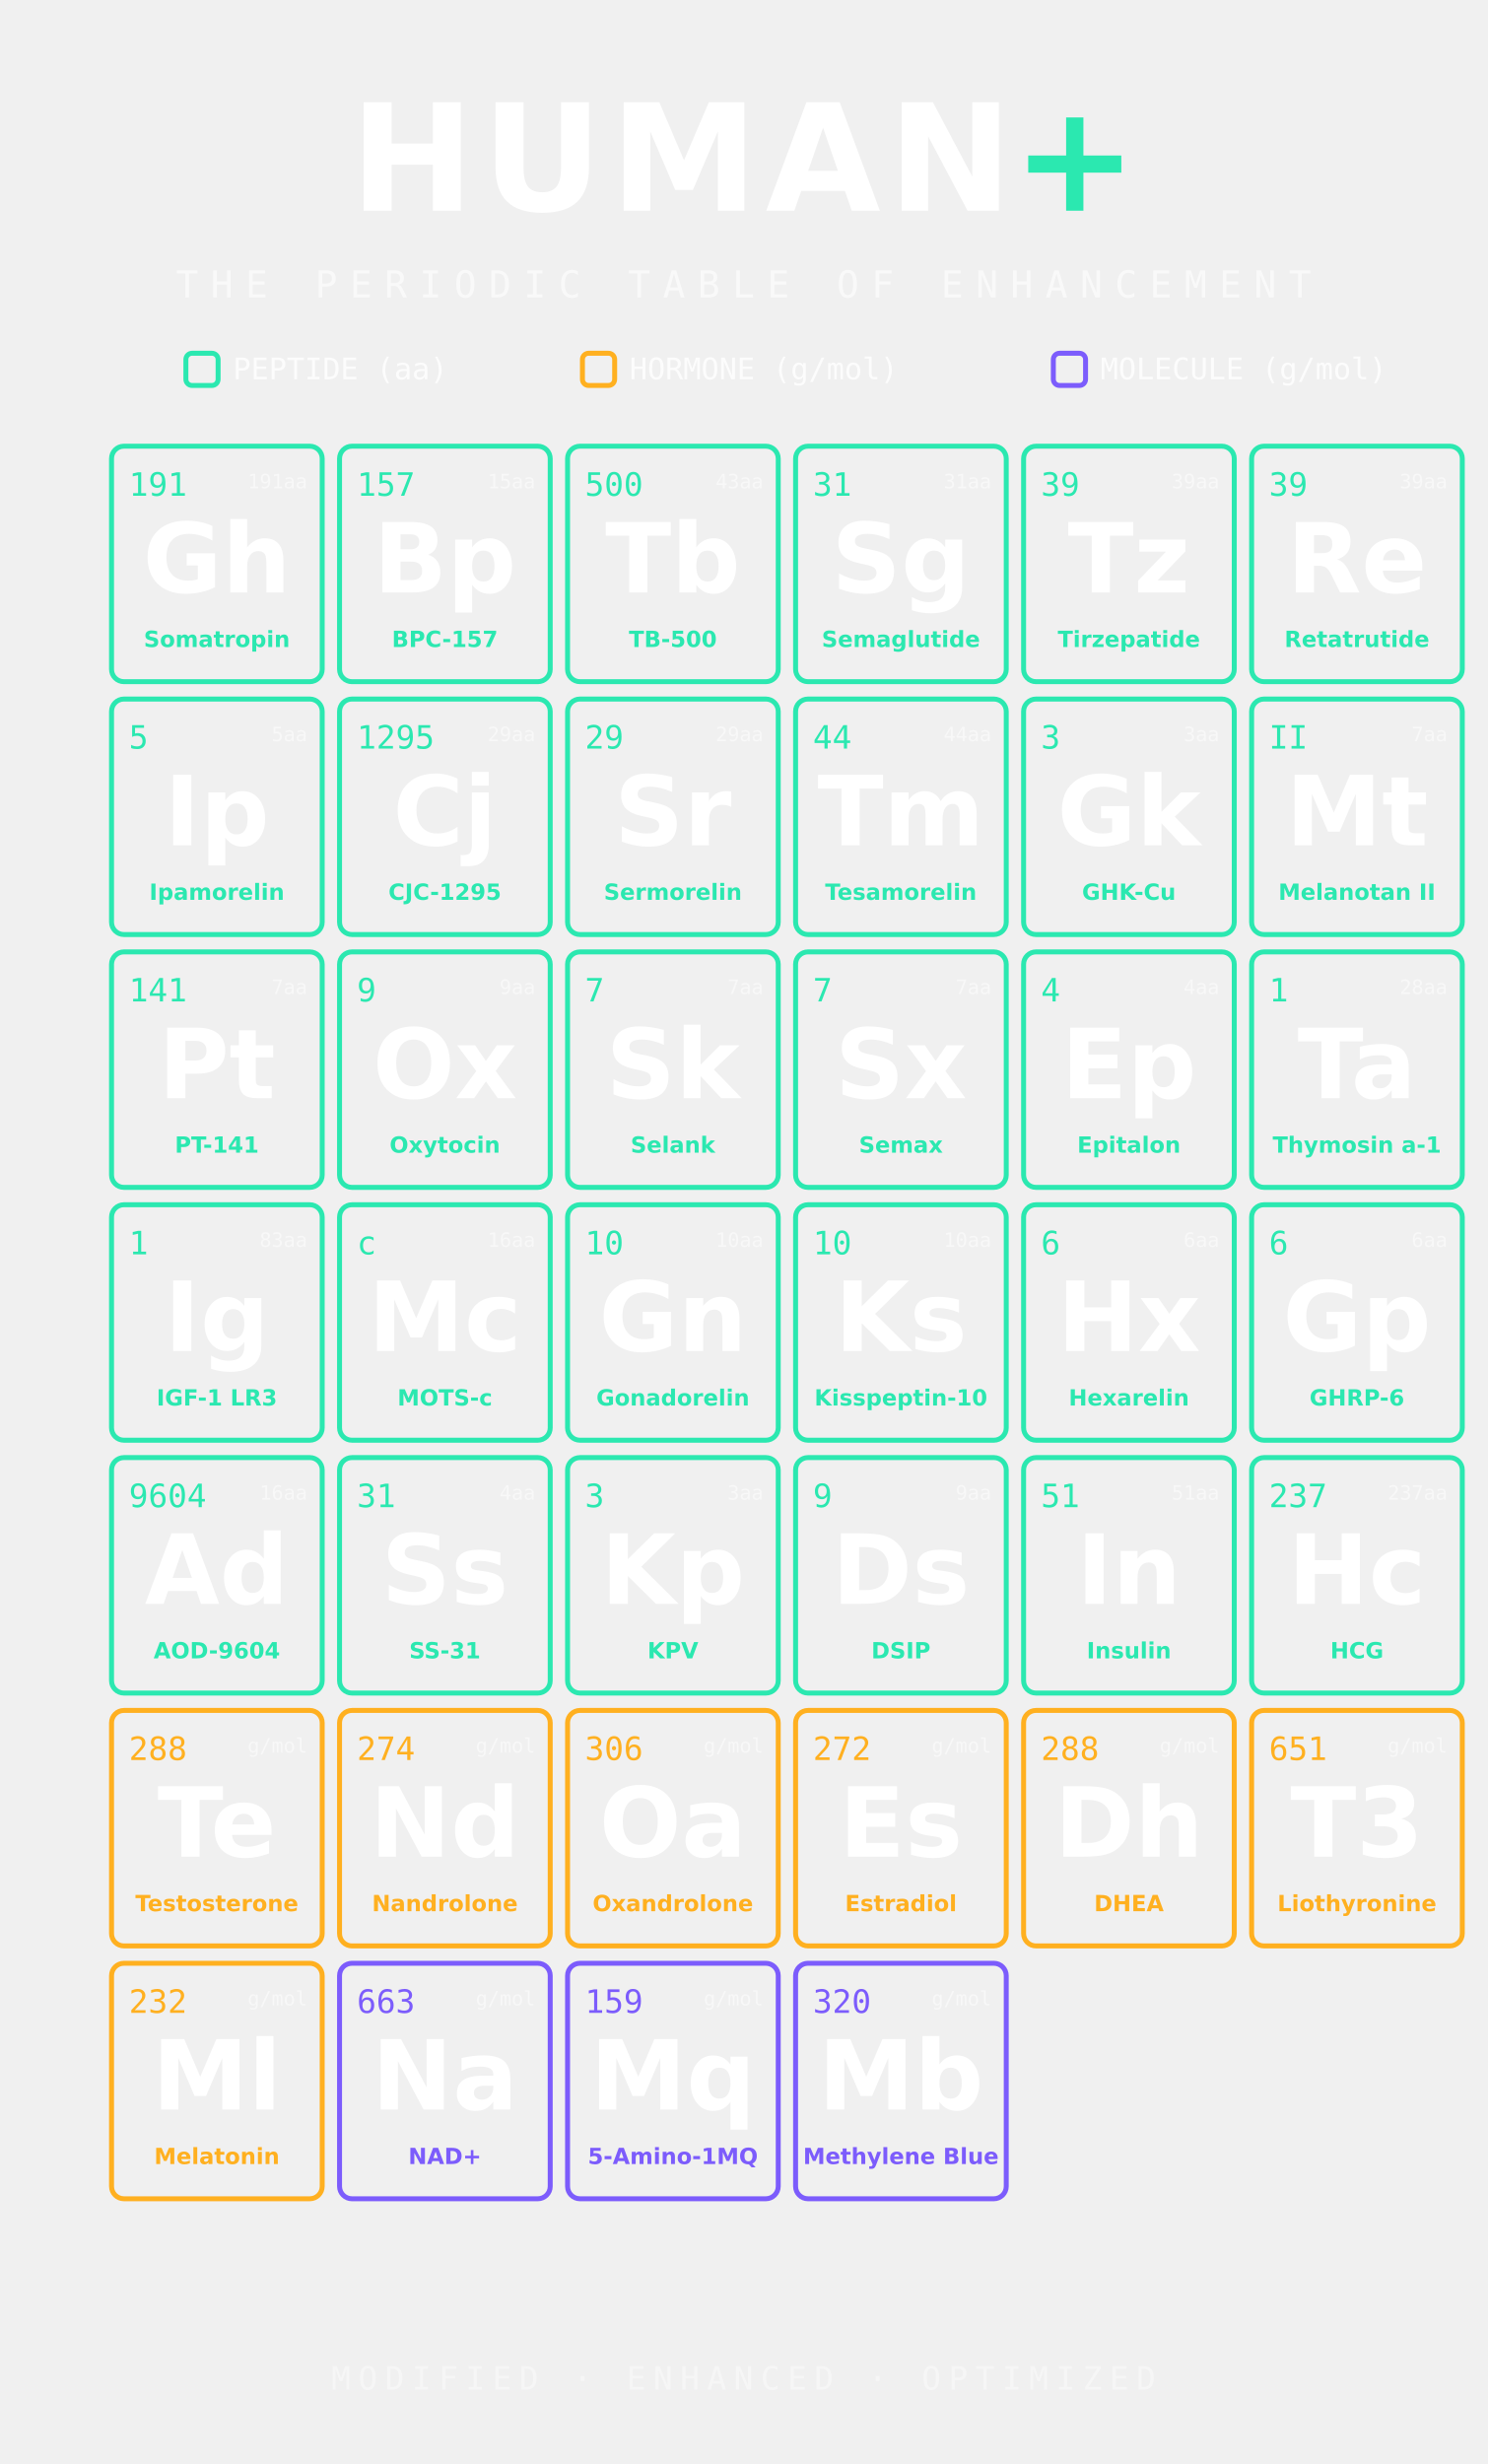
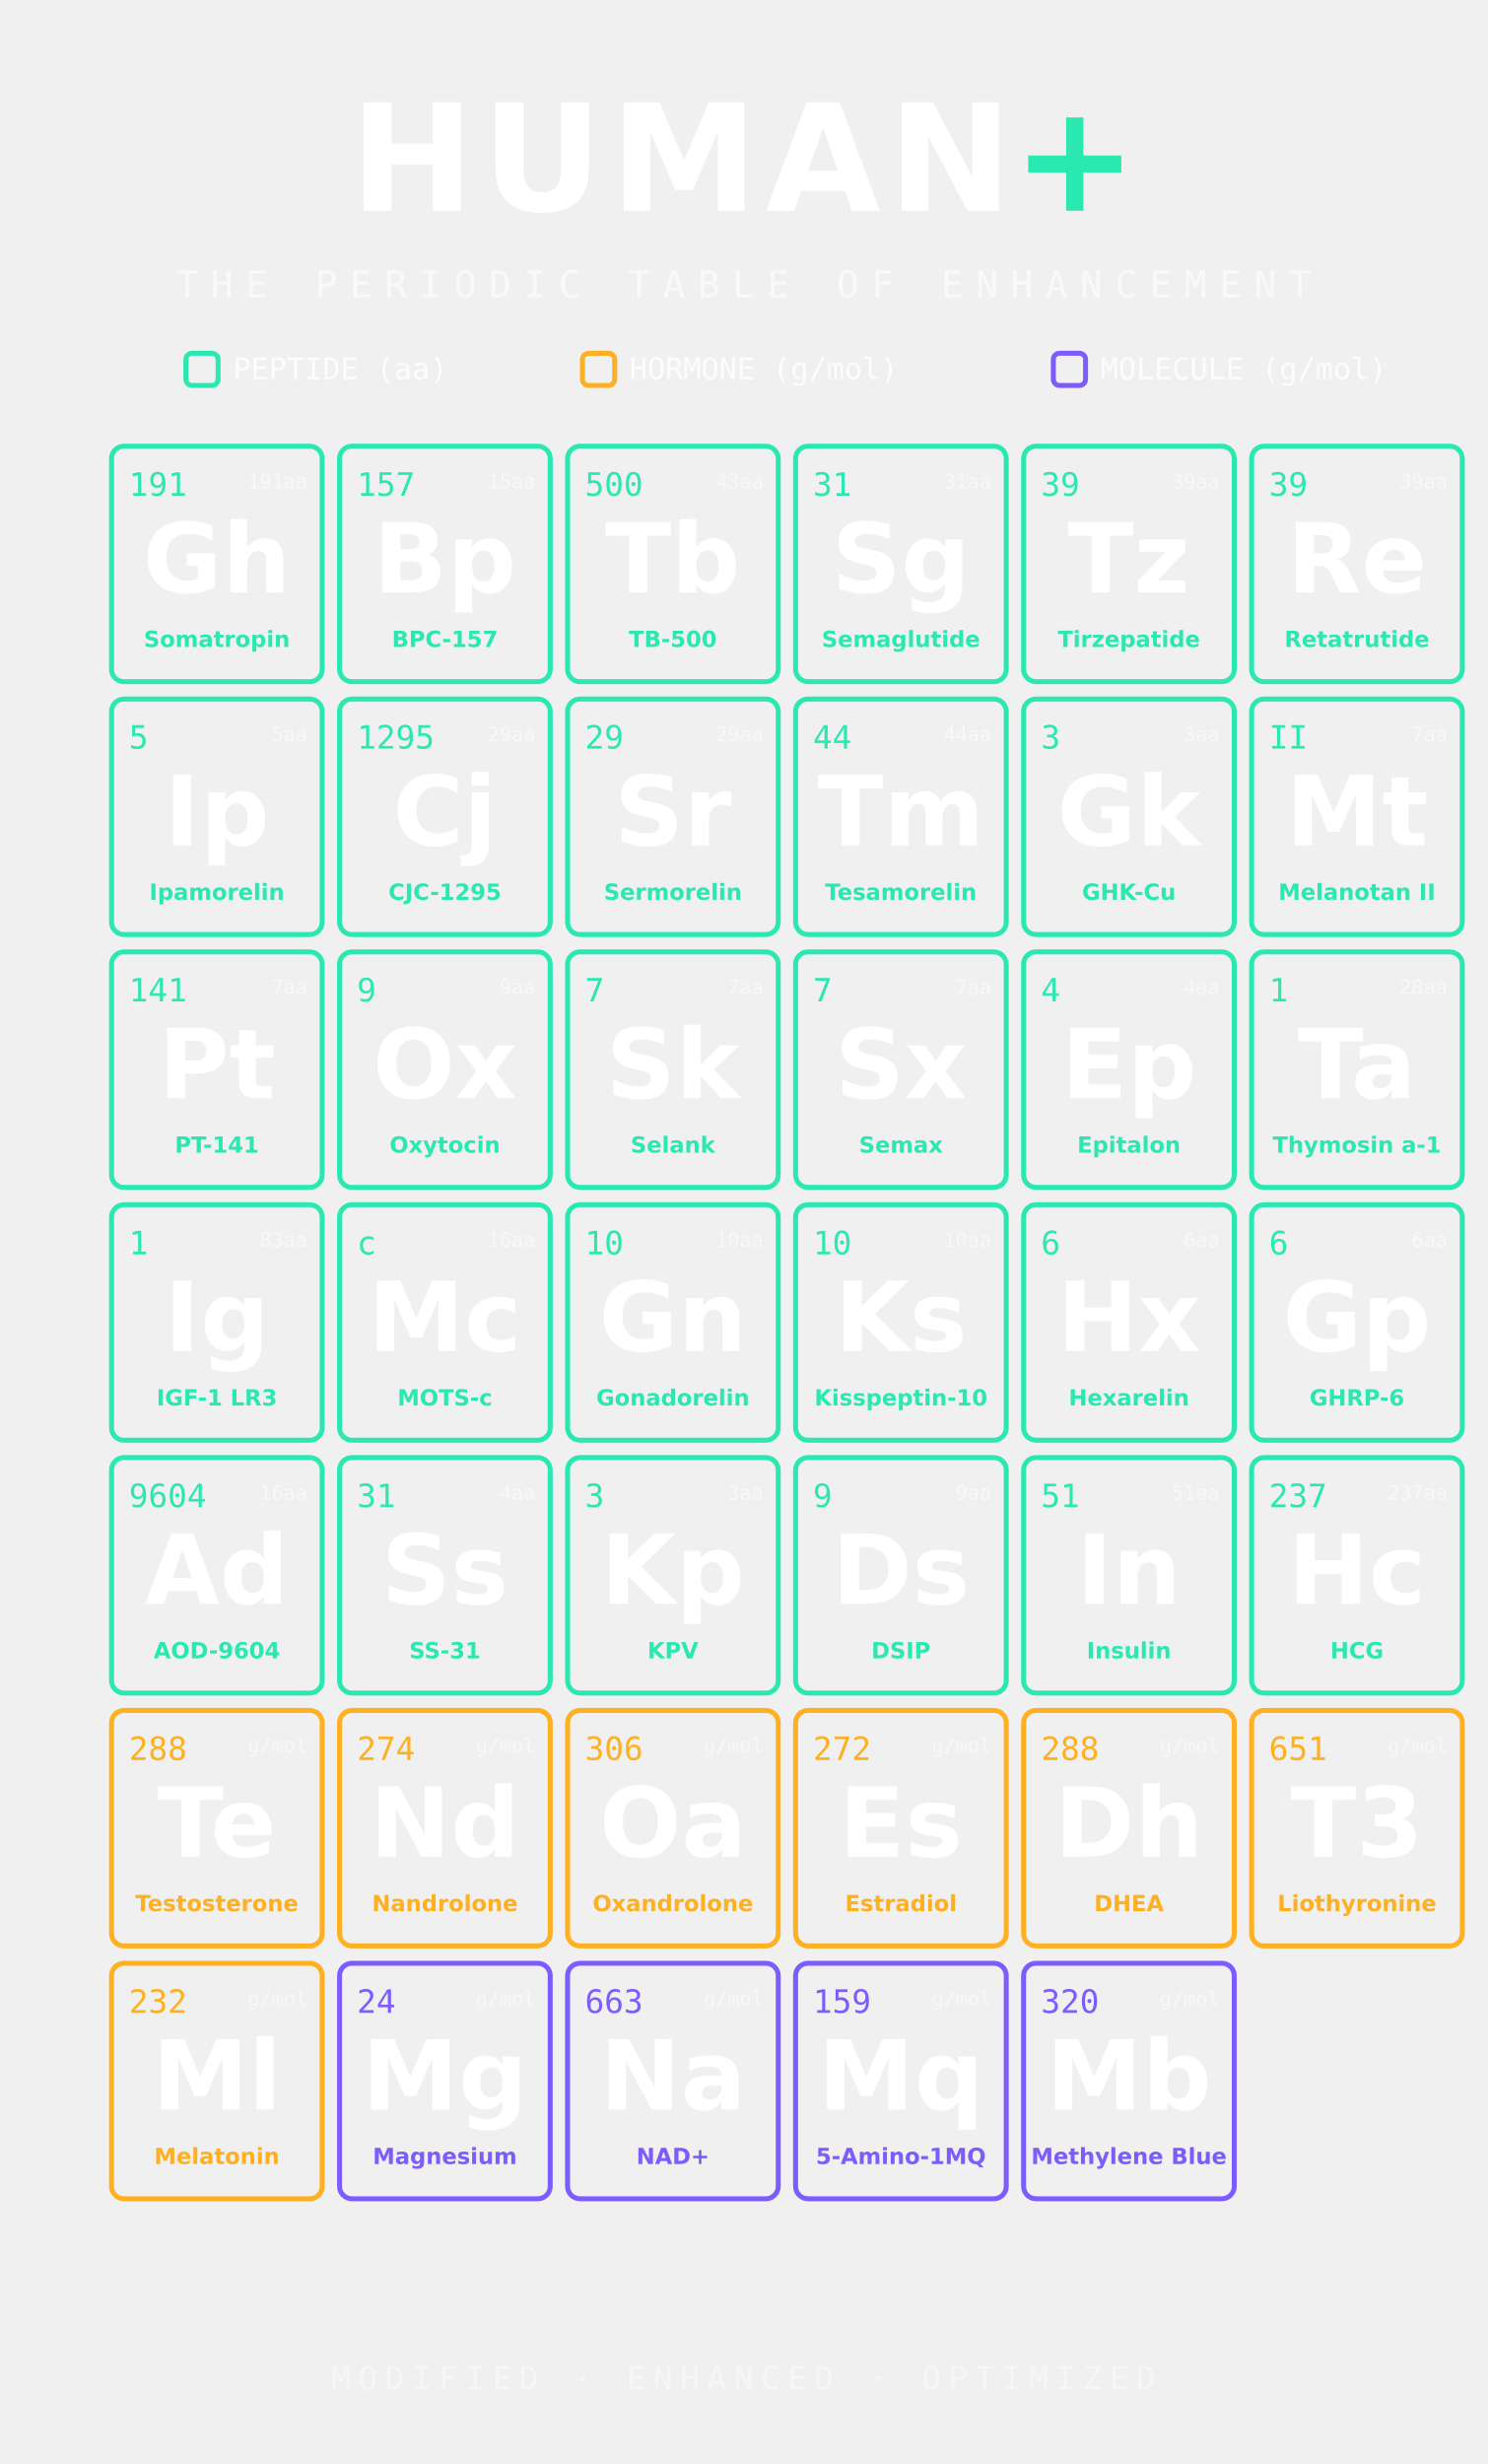
<svg xmlns="http://www.w3.org/2000/svg" viewBox="0 0 1200 1988" width="1200" height="1988">
  <text x="600" y="170" font-family="DejaVu Sans, Liberation Sans, Arial, sans-serif" font-size="120" font-weight="800" text-anchor="middle" letter-spacing="6" fill="#FFFFFF">HUMAN<tspan fill="#2BE8B0">+</tspan>
  </text>
  <text x="600" y="240" font-family="DejaVu Sans Mono, Liberation Mono, monospace" font-size="30" text-anchor="middle" letter-spacing="10" fill="#FFFFFF" fill-opacity="0.6">THE PERIODIC TABLE OF ENHANCEMENT</text>
  <rect x="150" y="285" width="26" height="26" rx="5" fill="none" stroke="#2BE8B0" stroke-width="4" />
  <text x="188" y="306" font-family="DejaVu Sans Mono, Liberation Mono, monospace" font-size="24" fill="#FFFFFF" fill-opacity="0.8">PEPTIDE (aa)</text>
  <rect x="470" y="285" width="26" height="26" rx="5" fill="none" stroke="#FFB020" stroke-width="4" />
  <text x="508" y="306" font-family="DejaVu Sans Mono, Liberation Mono, monospace" font-size="24" fill="#FFFFFF" fill-opacity="0.8">HORMONE (g/mol)</text>
  <rect x="850" y="285" width="26" height="26" rx="5" fill="none" stroke="#7C5CFC" stroke-width="4" />
  <text x="888" y="306" font-family="DejaVu Sans Mono, Liberation Mono, monospace" font-size="24" fill="#FFFFFF" fill-opacity="0.8">MOLECULE (g/mol)</text>
  <g>
    <rect x="90" y="360" width="170" height="190" rx="10" fill="none" stroke="#2BE8B0" stroke-width="4" />
    <text x="104" y="400" font-family="DejaVu Sans Mono, Liberation Mono, monospace" font-size="26" fill="#2BE8B0">191</text>
    <text x="248" y="394" font-family="DejaVu Sans Mono, Liberation Mono, monospace" font-size="16" text-anchor="end" fill="#FFFFFF" fill-opacity="0.5">191aa</text>
    <text x="175.0" y="478" font-family="DejaVu Sans, Liberation Sans, Arial, sans-serif" font-size="78" font-weight="800" text-anchor="middle" fill="#FFFFFF">Gh</text>
    <text x="175.0" y="522" font-family="DejaVu Sans, Liberation Sans, Arial, sans-serif" font-size="18" font-weight="700" text-anchor="middle" fill="#2BE8B0">Somatropin</text>
  </g>
  <g>
    <rect x="274" y="360" width="170" height="190" rx="10" fill="none" stroke="#2BE8B0" stroke-width="4" />
    <text x="288" y="400" font-family="DejaVu Sans Mono, Liberation Mono, monospace" font-size="26" fill="#2BE8B0">157</text>
    <text x="432" y="394" font-family="DejaVu Sans Mono, Liberation Mono, monospace" font-size="16" text-anchor="end" fill="#FFFFFF" fill-opacity="0.5">15aa</text>
    <text x="359.0" y="478" font-family="DejaVu Sans, Liberation Sans, Arial, sans-serif" font-size="78" font-weight="800" text-anchor="middle" fill="#FFFFFF">Bp</text>
    <text x="359.0" y="522" font-family="DejaVu Sans, Liberation Sans, Arial, sans-serif" font-size="18" font-weight="700" text-anchor="middle" fill="#2BE8B0">BPC-157</text>
  </g>
  <g>
    <rect x="458" y="360" width="170" height="190" rx="10" fill="none" stroke="#2BE8B0" stroke-width="4" />
    <text x="472" y="400" font-family="DejaVu Sans Mono, Liberation Mono, monospace" font-size="26" fill="#2BE8B0">500</text>
    <text x="616" y="394" font-family="DejaVu Sans Mono, Liberation Mono, monospace" font-size="16" text-anchor="end" fill="#FFFFFF" fill-opacity="0.5">43aa</text>
    <text x="543.0" y="478" font-family="DejaVu Sans, Liberation Sans, Arial, sans-serif" font-size="78" font-weight="800" text-anchor="middle" fill="#FFFFFF">Tb</text>
    <text x="543.0" y="522" font-family="DejaVu Sans, Liberation Sans, Arial, sans-serif" font-size="18" font-weight="700" text-anchor="middle" fill="#2BE8B0">TB-500</text>
  </g>
  <g>
    <rect x="642" y="360" width="170" height="190" rx="10" fill="none" stroke="#2BE8B0" stroke-width="4" />
    <text x="656" y="400" font-family="DejaVu Sans Mono, Liberation Mono, monospace" font-size="26" fill="#2BE8B0">31</text>
    <text x="800" y="394" font-family="DejaVu Sans Mono, Liberation Mono, monospace" font-size="16" text-anchor="end" fill="#FFFFFF" fill-opacity="0.5">31aa</text>
    <text x="727.0" y="478" font-family="DejaVu Sans, Liberation Sans, Arial, sans-serif" font-size="78" font-weight="800" text-anchor="middle" fill="#FFFFFF">Sg</text>
    <text x="727.0" y="522" font-family="DejaVu Sans, Liberation Sans, Arial, sans-serif" font-size="18" font-weight="700" text-anchor="middle" fill="#2BE8B0">Semaglutide</text>
  </g>
  <g>
    <rect x="826" y="360" width="170" height="190" rx="10" fill="none" stroke="#2BE8B0" stroke-width="4" />
    <text x="840" y="400" font-family="DejaVu Sans Mono, Liberation Mono, monospace" font-size="26" fill="#2BE8B0">39</text>
    <text x="984" y="394" font-family="DejaVu Sans Mono, Liberation Mono, monospace" font-size="16" text-anchor="end" fill="#FFFFFF" fill-opacity="0.5">39aa</text>
    <text x="911.0" y="478" font-family="DejaVu Sans, Liberation Sans, Arial, sans-serif" font-size="78" font-weight="800" text-anchor="middle" fill="#FFFFFF">Tz</text>
    <text x="911.0" y="522" font-family="DejaVu Sans, Liberation Sans, Arial, sans-serif" font-size="18" font-weight="700" text-anchor="middle" fill="#2BE8B0">Tirzepatide</text>
  </g>
  <g>
    <rect x="1010" y="360" width="170" height="190" rx="10" fill="none" stroke="#2BE8B0" stroke-width="4" />
    <text x="1024" y="400" font-family="DejaVu Sans Mono, Liberation Mono, monospace" font-size="26" fill="#2BE8B0">39</text>
    <text x="1168" y="394" font-family="DejaVu Sans Mono, Liberation Mono, monospace" font-size="16" text-anchor="end" fill="#FFFFFF" fill-opacity="0.5">39aa</text>
    <text x="1095.0" y="478" font-family="DejaVu Sans, Liberation Sans, Arial, sans-serif" font-size="78" font-weight="800" text-anchor="middle" fill="#FFFFFF">Re</text>
    <text x="1095.0" y="522" font-family="DejaVu Sans, Liberation Sans, Arial, sans-serif" font-size="18" font-weight="700" text-anchor="middle" fill="#2BE8B0">Retatrutide</text>
  </g>
  <g>
    <rect x="90" y="564" width="170" height="190" rx="10" fill="none" stroke="#2BE8B0" stroke-width="4" />
    <text x="104" y="604" font-family="DejaVu Sans Mono, Liberation Mono, monospace" font-size="26" fill="#2BE8B0">5</text>
    <text x="248" y="598" font-family="DejaVu Sans Mono, Liberation Mono, monospace" font-size="16" text-anchor="end" fill="#FFFFFF" fill-opacity="0.5">5aa</text>
    <text x="175.0" y="682" font-family="DejaVu Sans, Liberation Sans, Arial, sans-serif" font-size="78" font-weight="800" text-anchor="middle" fill="#FFFFFF">Ip</text>
    <text x="175.0" y="726" font-family="DejaVu Sans, Liberation Sans, Arial, sans-serif" font-size="18" font-weight="700" text-anchor="middle" fill="#2BE8B0">Ipamorelin</text>
  </g>
  <g>
    <rect x="274" y="564" width="170" height="190" rx="10" fill="none" stroke="#2BE8B0" stroke-width="4" />
    <text x="288" y="604" font-family="DejaVu Sans Mono, Liberation Mono, monospace" font-size="26" fill="#2BE8B0">1295</text>
    <text x="432" y="598" font-family="DejaVu Sans Mono, Liberation Mono, monospace" font-size="16" text-anchor="end" fill="#FFFFFF" fill-opacity="0.5">29aa</text>
    <text x="359.0" y="682" font-family="DejaVu Sans, Liberation Sans, Arial, sans-serif" font-size="78" font-weight="800" text-anchor="middle" fill="#FFFFFF">Cj</text>
    <text x="359.0" y="726" font-family="DejaVu Sans, Liberation Sans, Arial, sans-serif" font-size="18" font-weight="700" text-anchor="middle" fill="#2BE8B0">CJC-1295</text>
  </g>
  <g>
    <rect x="458" y="564" width="170" height="190" rx="10" fill="none" stroke="#2BE8B0" stroke-width="4" />
    <text x="472" y="604" font-family="DejaVu Sans Mono, Liberation Mono, monospace" font-size="26" fill="#2BE8B0">29</text>
    <text x="616" y="598" font-family="DejaVu Sans Mono, Liberation Mono, monospace" font-size="16" text-anchor="end" fill="#FFFFFF" fill-opacity="0.5">29aa</text>
    <text x="543.0" y="682" font-family="DejaVu Sans, Liberation Sans, Arial, sans-serif" font-size="78" font-weight="800" text-anchor="middle" fill="#FFFFFF">Sr</text>
    <text x="543.0" y="726" font-family="DejaVu Sans, Liberation Sans, Arial, sans-serif" font-size="18" font-weight="700" text-anchor="middle" fill="#2BE8B0">Sermorelin</text>
  </g>
  <g>
    <rect x="642" y="564" width="170" height="190" rx="10" fill="none" stroke="#2BE8B0" stroke-width="4" />
    <text x="656" y="604" font-family="DejaVu Sans Mono, Liberation Mono, monospace" font-size="26" fill="#2BE8B0">44</text>
    <text x="800" y="598" font-family="DejaVu Sans Mono, Liberation Mono, monospace" font-size="16" text-anchor="end" fill="#FFFFFF" fill-opacity="0.5">44aa</text>
    <text x="727.0" y="682" font-family="DejaVu Sans, Liberation Sans, Arial, sans-serif" font-size="78" font-weight="800" text-anchor="middle" fill="#FFFFFF">Tm</text>
    <text x="727.0" y="726" font-family="DejaVu Sans, Liberation Sans, Arial, sans-serif" font-size="18" font-weight="700" text-anchor="middle" fill="#2BE8B0">Tesamorelin</text>
  </g>
  <g>
    <rect x="826" y="564" width="170" height="190" rx="10" fill="none" stroke="#2BE8B0" stroke-width="4" />
    <text x="840" y="604" font-family="DejaVu Sans Mono, Liberation Mono, monospace" font-size="26" fill="#2BE8B0">3</text>
    <text x="984" y="598" font-family="DejaVu Sans Mono, Liberation Mono, monospace" font-size="16" text-anchor="end" fill="#FFFFFF" fill-opacity="0.5">3aa</text>
    <text x="911.0" y="682" font-family="DejaVu Sans, Liberation Sans, Arial, sans-serif" font-size="78" font-weight="800" text-anchor="middle" fill="#FFFFFF">Gk</text>
    <text x="911.0" y="726" font-family="DejaVu Sans, Liberation Sans, Arial, sans-serif" font-size="18" font-weight="700" text-anchor="middle" fill="#2BE8B0">GHK-Cu</text>
  </g>
  <g>
    <rect x="1010" y="564" width="170" height="190" rx="10" fill="none" stroke="#2BE8B0" stroke-width="4" />
    <text x="1024" y="604" font-family="DejaVu Sans Mono, Liberation Mono, monospace" font-size="26" fill="#2BE8B0">II</text>
    <text x="1168" y="598" font-family="DejaVu Sans Mono, Liberation Mono, monospace" font-size="16" text-anchor="end" fill="#FFFFFF" fill-opacity="0.5">7aa</text>
    <text x="1095.0" y="682" font-family="DejaVu Sans, Liberation Sans, Arial, sans-serif" font-size="78" font-weight="800" text-anchor="middle" fill="#FFFFFF">Mt</text>
    <text x="1095.0" y="726" font-family="DejaVu Sans, Liberation Sans, Arial, sans-serif" font-size="18" font-weight="700" text-anchor="middle" fill="#2BE8B0">Melanotan II</text>
  </g>
  <g>
    <rect x="90" y="768" width="170" height="190" rx="10" fill="none" stroke="#2BE8B0" stroke-width="4" />
    <text x="104" y="808" font-family="DejaVu Sans Mono, Liberation Mono, monospace" font-size="26" fill="#2BE8B0">141</text>
    <text x="248" y="802" font-family="DejaVu Sans Mono, Liberation Mono, monospace" font-size="16" text-anchor="end" fill="#FFFFFF" fill-opacity="0.5">7aa</text>
    <text x="175.0" y="886" font-family="DejaVu Sans, Liberation Sans, Arial, sans-serif" font-size="78" font-weight="800" text-anchor="middle" fill="#FFFFFF">Pt</text>
    <text x="175.0" y="930" font-family="DejaVu Sans, Liberation Sans, Arial, sans-serif" font-size="18" font-weight="700" text-anchor="middle" fill="#2BE8B0">PT-141</text>
  </g>
  <g>
    <rect x="274" y="768" width="170" height="190" rx="10" fill="none" stroke="#2BE8B0" stroke-width="4" />
    <text x="288" y="808" font-family="DejaVu Sans Mono, Liberation Mono, monospace" font-size="26" fill="#2BE8B0">9</text>
    <text x="432" y="802" font-family="DejaVu Sans Mono, Liberation Mono, monospace" font-size="16" text-anchor="end" fill="#FFFFFF" fill-opacity="0.5">9aa</text>
    <text x="359.0" y="886" font-family="DejaVu Sans, Liberation Sans, Arial, sans-serif" font-size="78" font-weight="800" text-anchor="middle" fill="#FFFFFF">Ox</text>
    <text x="359.0" y="930" font-family="DejaVu Sans, Liberation Sans, Arial, sans-serif" font-size="18" font-weight="700" text-anchor="middle" fill="#2BE8B0">Oxytocin</text>
  </g>
  <g>
    <rect x="458" y="768" width="170" height="190" rx="10" fill="none" stroke="#2BE8B0" stroke-width="4" />
    <text x="472" y="808" font-family="DejaVu Sans Mono, Liberation Mono, monospace" font-size="26" fill="#2BE8B0">7</text>
    <text x="616" y="802" font-family="DejaVu Sans Mono, Liberation Mono, monospace" font-size="16" text-anchor="end" fill="#FFFFFF" fill-opacity="0.5">7aa</text>
    <text x="543.0" y="886" font-family="DejaVu Sans, Liberation Sans, Arial, sans-serif" font-size="78" font-weight="800" text-anchor="middle" fill="#FFFFFF">Sk</text>
    <text x="543.0" y="930" font-family="DejaVu Sans, Liberation Sans, Arial, sans-serif" font-size="18" font-weight="700" text-anchor="middle" fill="#2BE8B0">Selank</text>
  </g>
  <g>
    <rect x="642" y="768" width="170" height="190" rx="10" fill="none" stroke="#2BE8B0" stroke-width="4" />
    <text x="656" y="808" font-family="DejaVu Sans Mono, Liberation Mono, monospace" font-size="26" fill="#2BE8B0">7</text>
    <text x="800" y="802" font-family="DejaVu Sans Mono, Liberation Mono, monospace" font-size="16" text-anchor="end" fill="#FFFFFF" fill-opacity="0.5">7aa</text>
    <text x="727.0" y="886" font-family="DejaVu Sans, Liberation Sans, Arial, sans-serif" font-size="78" font-weight="800" text-anchor="middle" fill="#FFFFFF">Sx</text>
    <text x="727.0" y="930" font-family="DejaVu Sans, Liberation Sans, Arial, sans-serif" font-size="18" font-weight="700" text-anchor="middle" fill="#2BE8B0">Semax</text>
  </g>
  <g>
    <rect x="826" y="768" width="170" height="190" rx="10" fill="none" stroke="#2BE8B0" stroke-width="4" />
    <text x="840" y="808" font-family="DejaVu Sans Mono, Liberation Mono, monospace" font-size="26" fill="#2BE8B0">4</text>
    <text x="984" y="802" font-family="DejaVu Sans Mono, Liberation Mono, monospace" font-size="16" text-anchor="end" fill="#FFFFFF" fill-opacity="0.5">4aa</text>
    <text x="911.0" y="886" font-family="DejaVu Sans, Liberation Sans, Arial, sans-serif" font-size="78" font-weight="800" text-anchor="middle" fill="#FFFFFF">Ep</text>
    <text x="911.0" y="930" font-family="DejaVu Sans, Liberation Sans, Arial, sans-serif" font-size="18" font-weight="700" text-anchor="middle" fill="#2BE8B0">Epitalon</text>
  </g>
  <g>
    <rect x="1010" y="768" width="170" height="190" rx="10" fill="none" stroke="#2BE8B0" stroke-width="4" />
    <text x="1024" y="808" font-family="DejaVu Sans Mono, Liberation Mono, monospace" font-size="26" fill="#2BE8B0">1</text>
    <text x="1168" y="802" font-family="DejaVu Sans Mono, Liberation Mono, monospace" font-size="16" text-anchor="end" fill="#FFFFFF" fill-opacity="0.5">28aa</text>
    <text x="1095.0" y="886" font-family="DejaVu Sans, Liberation Sans, Arial, sans-serif" font-size="78" font-weight="800" text-anchor="middle" fill="#FFFFFF">Ta</text>
    <text x="1095.0" y="930" font-family="DejaVu Sans, Liberation Sans, Arial, sans-serif" font-size="18" font-weight="700" text-anchor="middle" fill="#2BE8B0">Thymosin a-1</text>
  </g>
  <g>
    <rect x="90" y="972" width="170" height="190" rx="10" fill="none" stroke="#2BE8B0" stroke-width="4" />
    <text x="104" y="1012" font-family="DejaVu Sans Mono, Liberation Mono, monospace" font-size="26" fill="#2BE8B0">1</text>
    <text x="248" y="1006" font-family="DejaVu Sans Mono, Liberation Mono, monospace" font-size="16" text-anchor="end" fill="#FFFFFF" fill-opacity="0.5">83aa</text>
    <text x="175.0" y="1090" font-family="DejaVu Sans, Liberation Sans, Arial, sans-serif" font-size="78" font-weight="800" text-anchor="middle" fill="#FFFFFF">Ig</text>
    <text x="175.0" y="1134" font-family="DejaVu Sans, Liberation Sans, Arial, sans-serif" font-size="18" font-weight="700" text-anchor="middle" fill="#2BE8B0">IGF-1 LR3</text>
  </g>
  <g>
    <rect x="274" y="972" width="170" height="190" rx="10" fill="none" stroke="#2BE8B0" stroke-width="4" />
    <text x="288" y="1012" font-family="DejaVu Sans Mono, Liberation Mono, monospace" font-size="26" fill="#2BE8B0">c</text>
    <text x="432" y="1006" font-family="DejaVu Sans Mono, Liberation Mono, monospace" font-size="16" text-anchor="end" fill="#FFFFFF" fill-opacity="0.5">16aa</text>
    <text x="359.0" y="1090" font-family="DejaVu Sans, Liberation Sans, Arial, sans-serif" font-size="78" font-weight="800" text-anchor="middle" fill="#FFFFFF">Mc</text>
    <text x="359.0" y="1134" font-family="DejaVu Sans, Liberation Sans, Arial, sans-serif" font-size="18" font-weight="700" text-anchor="middle" fill="#2BE8B0">MOTS-c</text>
  </g>
  <g>
    <rect x="458" y="972" width="170" height="190" rx="10" fill="none" stroke="#2BE8B0" stroke-width="4" />
    <text x="472" y="1012" font-family="DejaVu Sans Mono, Liberation Mono, monospace" font-size="26" fill="#2BE8B0">10</text>
    <text x="616" y="1006" font-family="DejaVu Sans Mono, Liberation Mono, monospace" font-size="16" text-anchor="end" fill="#FFFFFF" fill-opacity="0.5">10aa</text>
    <text x="543.0" y="1090" font-family="DejaVu Sans, Liberation Sans, Arial, sans-serif" font-size="78" font-weight="800" text-anchor="middle" fill="#FFFFFF">Gn</text>
    <text x="543.0" y="1134" font-family="DejaVu Sans, Liberation Sans, Arial, sans-serif" font-size="18" font-weight="700" text-anchor="middle" fill="#2BE8B0">Gonadorelin</text>
  </g>
  <g>
    <rect x="642" y="972" width="170" height="190" rx="10" fill="none" stroke="#2BE8B0" stroke-width="4" />
    <text x="656" y="1012" font-family="DejaVu Sans Mono, Liberation Mono, monospace" font-size="26" fill="#2BE8B0">10</text>
    <text x="800" y="1006" font-family="DejaVu Sans Mono, Liberation Mono, monospace" font-size="16" text-anchor="end" fill="#FFFFFF" fill-opacity="0.5">10aa</text>
    <text x="727.0" y="1090" font-family="DejaVu Sans, Liberation Sans, Arial, sans-serif" font-size="78" font-weight="800" text-anchor="middle" fill="#FFFFFF">Ks</text>
    <text x="727.0" y="1134" font-family="DejaVu Sans, Liberation Sans, Arial, sans-serif" font-size="18" font-weight="700" text-anchor="middle" fill="#2BE8B0">Kisspeptin-10</text>
  </g>
  <g>
    <rect x="826" y="972" width="170" height="190" rx="10" fill="none" stroke="#2BE8B0" stroke-width="4" />
    <text x="840" y="1012" font-family="DejaVu Sans Mono, Liberation Mono, monospace" font-size="26" fill="#2BE8B0">6</text>
    <text x="984" y="1006" font-family="DejaVu Sans Mono, Liberation Mono, monospace" font-size="16" text-anchor="end" fill="#FFFFFF" fill-opacity="0.5">6aa</text>
    <text x="911.0" y="1090" font-family="DejaVu Sans, Liberation Sans, Arial, sans-serif" font-size="78" font-weight="800" text-anchor="middle" fill="#FFFFFF">Hx</text>
    <text x="911.0" y="1134" font-family="DejaVu Sans, Liberation Sans, Arial, sans-serif" font-size="18" font-weight="700" text-anchor="middle" fill="#2BE8B0">Hexarelin</text>
  </g>
  <g>
    <rect x="1010" y="972" width="170" height="190" rx="10" fill="none" stroke="#2BE8B0" stroke-width="4" />
    <text x="1024" y="1012" font-family="DejaVu Sans Mono, Liberation Mono, monospace" font-size="26" fill="#2BE8B0">6</text>
    <text x="1168" y="1006" font-family="DejaVu Sans Mono, Liberation Mono, monospace" font-size="16" text-anchor="end" fill="#FFFFFF" fill-opacity="0.5">6aa</text>
    <text x="1095.0" y="1090" font-family="DejaVu Sans, Liberation Sans, Arial, sans-serif" font-size="78" font-weight="800" text-anchor="middle" fill="#FFFFFF">Gp</text>
    <text x="1095.0" y="1134" font-family="DejaVu Sans, Liberation Sans, Arial, sans-serif" font-size="18" font-weight="700" text-anchor="middle" fill="#2BE8B0">GHRP-6</text>
  </g>
  <g>
    <rect x="90" y="1176" width="170" height="190" rx="10" fill="none" stroke="#2BE8B0" stroke-width="4" />
    <text x="104" y="1216" font-family="DejaVu Sans Mono, Liberation Mono, monospace" font-size="26" fill="#2BE8B0">9604</text>
    <text x="248" y="1210" font-family="DejaVu Sans Mono, Liberation Mono, monospace" font-size="16" text-anchor="end" fill="#FFFFFF" fill-opacity="0.5">16aa</text>
    <text x="175.0" y="1294" font-family="DejaVu Sans, Liberation Sans, Arial, sans-serif" font-size="78" font-weight="800" text-anchor="middle" fill="#FFFFFF">Ad</text>
    <text x="175.0" y="1338" font-family="DejaVu Sans, Liberation Sans, Arial, sans-serif" font-size="18" font-weight="700" text-anchor="middle" fill="#2BE8B0">AOD-9604</text>
  </g>
  <g>
    <rect x="274" y="1176" width="170" height="190" rx="10" fill="none" stroke="#2BE8B0" stroke-width="4" />
    <text x="288" y="1216" font-family="DejaVu Sans Mono, Liberation Mono, monospace" font-size="26" fill="#2BE8B0">31</text>
    <text x="432" y="1210" font-family="DejaVu Sans Mono, Liberation Mono, monospace" font-size="16" text-anchor="end" fill="#FFFFFF" fill-opacity="0.5">4aa</text>
    <text x="359.0" y="1294" font-family="DejaVu Sans, Liberation Sans, Arial, sans-serif" font-size="78" font-weight="800" text-anchor="middle" fill="#FFFFFF">Ss</text>
    <text x="359.0" y="1338" font-family="DejaVu Sans, Liberation Sans, Arial, sans-serif" font-size="18" font-weight="700" text-anchor="middle" fill="#2BE8B0">SS-31</text>
  </g>
  <g>
    <rect x="458" y="1176" width="170" height="190" rx="10" fill="none" stroke="#2BE8B0" stroke-width="4" />
    <text x="472" y="1216" font-family="DejaVu Sans Mono, Liberation Mono, monospace" font-size="26" fill="#2BE8B0">3</text>
    <text x="616" y="1210" font-family="DejaVu Sans Mono, Liberation Mono, monospace" font-size="16" text-anchor="end" fill="#FFFFFF" fill-opacity="0.5">3aa</text>
    <text x="543.0" y="1294" font-family="DejaVu Sans, Liberation Sans, Arial, sans-serif" font-size="78" font-weight="800" text-anchor="middle" fill="#FFFFFF">Kp</text>
    <text x="543.0" y="1338" font-family="DejaVu Sans, Liberation Sans, Arial, sans-serif" font-size="18" font-weight="700" text-anchor="middle" fill="#2BE8B0">KPV</text>
  </g>
  <g>
    <rect x="642" y="1176" width="170" height="190" rx="10" fill="none" stroke="#2BE8B0" stroke-width="4" />
    <text x="656" y="1216" font-family="DejaVu Sans Mono, Liberation Mono, monospace" font-size="26" fill="#2BE8B0">9</text>
    <text x="800" y="1210" font-family="DejaVu Sans Mono, Liberation Mono, monospace" font-size="16" text-anchor="end" fill="#FFFFFF" fill-opacity="0.5">9aa</text>
    <text x="727.0" y="1294" font-family="DejaVu Sans, Liberation Sans, Arial, sans-serif" font-size="78" font-weight="800" text-anchor="middle" fill="#FFFFFF">Ds</text>
    <text x="727.0" y="1338" font-family="DejaVu Sans, Liberation Sans, Arial, sans-serif" font-size="18" font-weight="700" text-anchor="middle" fill="#2BE8B0">DSIP</text>
  </g>
  <g>
    <rect x="826" y="1176" width="170" height="190" rx="10" fill="none" stroke="#2BE8B0" stroke-width="4" />
    <text x="840" y="1216" font-family="DejaVu Sans Mono, Liberation Mono, monospace" font-size="26" fill="#2BE8B0">51</text>
    <text x="984" y="1210" font-family="DejaVu Sans Mono, Liberation Mono, monospace" font-size="16" text-anchor="end" fill="#FFFFFF" fill-opacity="0.5">51aa</text>
    <text x="911.0" y="1294" font-family="DejaVu Sans, Liberation Sans, Arial, sans-serif" font-size="78" font-weight="800" text-anchor="middle" fill="#FFFFFF">In</text>
    <text x="911.0" y="1338" font-family="DejaVu Sans, Liberation Sans, Arial, sans-serif" font-size="18" font-weight="700" text-anchor="middle" fill="#2BE8B0">Insulin</text>
  </g>
  <g>
    <rect x="1010" y="1176" width="170" height="190" rx="10" fill="none" stroke="#2BE8B0" stroke-width="4" />
    <text x="1024" y="1216" font-family="DejaVu Sans Mono, Liberation Mono, monospace" font-size="26" fill="#2BE8B0">237</text>
    <text x="1168" y="1210" font-family="DejaVu Sans Mono, Liberation Mono, monospace" font-size="16" text-anchor="end" fill="#FFFFFF" fill-opacity="0.5">237aa</text>
    <text x="1095.0" y="1294" font-family="DejaVu Sans, Liberation Sans, Arial, sans-serif" font-size="78" font-weight="800" text-anchor="middle" fill="#FFFFFF">Hc</text>
    <text x="1095.0" y="1338" font-family="DejaVu Sans, Liberation Sans, Arial, sans-serif" font-size="18" font-weight="700" text-anchor="middle" fill="#2BE8B0">HCG</text>
  </g>
  <g>
    <rect x="90" y="1380" width="170" height="190" rx="10" fill="none" stroke="#FFB020" stroke-width="4" />
    <text x="104" y="1420" font-family="DejaVu Sans Mono, Liberation Mono, monospace" font-size="26" fill="#FFB020">288</text>
    <text x="248" y="1414" font-family="DejaVu Sans Mono, Liberation Mono, monospace" font-size="16" text-anchor="end" fill="#FFFFFF" fill-opacity="0.5">g/mol</text>
    <text x="175.0" y="1498" font-family="DejaVu Sans, Liberation Sans, Arial, sans-serif" font-size="78" font-weight="800" text-anchor="middle" fill="#FFFFFF">Te</text>
    <text x="175.0" y="1542" font-family="DejaVu Sans, Liberation Sans, Arial, sans-serif" font-size="18" font-weight="700" text-anchor="middle" fill="#FFB020">Testosterone</text>
  </g>
  <g>
    <rect x="274" y="1380" width="170" height="190" rx="10" fill="none" stroke="#FFB020" stroke-width="4" />
    <text x="288" y="1420" font-family="DejaVu Sans Mono, Liberation Mono, monospace" font-size="26" fill="#FFB020">274</text>
    <text x="432" y="1414" font-family="DejaVu Sans Mono, Liberation Mono, monospace" font-size="16" text-anchor="end" fill="#FFFFFF" fill-opacity="0.5">g/mol</text>
    <text x="359.0" y="1498" font-family="DejaVu Sans, Liberation Sans, Arial, sans-serif" font-size="78" font-weight="800" text-anchor="middle" fill="#FFFFFF">Nd</text>
    <text x="359.0" y="1542" font-family="DejaVu Sans, Liberation Sans, Arial, sans-serif" font-size="18" font-weight="700" text-anchor="middle" fill="#FFB020">Nandrolone</text>
  </g>
  <g>
    <rect x="458" y="1380" width="170" height="190" rx="10" fill="none" stroke="#FFB020" stroke-width="4" />
    <text x="472" y="1420" font-family="DejaVu Sans Mono, Liberation Mono, monospace" font-size="26" fill="#FFB020">306</text>
    <text x="616" y="1414" font-family="DejaVu Sans Mono, Liberation Mono, monospace" font-size="16" text-anchor="end" fill="#FFFFFF" fill-opacity="0.5">g/mol</text>
    <text x="543.0" y="1498" font-family="DejaVu Sans, Liberation Sans, Arial, sans-serif" font-size="78" font-weight="800" text-anchor="middle" fill="#FFFFFF">Oa</text>
    <text x="543.0" y="1542" font-family="DejaVu Sans, Liberation Sans, Arial, sans-serif" font-size="18" font-weight="700" text-anchor="middle" fill="#FFB020">Oxandrolone</text>
  </g>
  <g>
    <rect x="642" y="1380" width="170" height="190" rx="10" fill="none" stroke="#FFB020" stroke-width="4" />
    <text x="656" y="1420" font-family="DejaVu Sans Mono, Liberation Mono, monospace" font-size="26" fill="#FFB020">272</text>
    <text x="800" y="1414" font-family="DejaVu Sans Mono, Liberation Mono, monospace" font-size="16" text-anchor="end" fill="#FFFFFF" fill-opacity="0.5">g/mol</text>
    <text x="727.0" y="1498" font-family="DejaVu Sans, Liberation Sans, Arial, sans-serif" font-size="78" font-weight="800" text-anchor="middle" fill="#FFFFFF">Es</text>
    <text x="727.0" y="1542" font-family="DejaVu Sans, Liberation Sans, Arial, sans-serif" font-size="18" font-weight="700" text-anchor="middle" fill="#FFB020">Estradiol</text>
  </g>
  <g>
    <rect x="826" y="1380" width="170" height="190" rx="10" fill="none" stroke="#FFB020" stroke-width="4" />
    <text x="840" y="1420" font-family="DejaVu Sans Mono, Liberation Mono, monospace" font-size="26" fill="#FFB020">288</text>
    <text x="984" y="1414" font-family="DejaVu Sans Mono, Liberation Mono, monospace" font-size="16" text-anchor="end" fill="#FFFFFF" fill-opacity="0.5">g/mol</text>
    <text x="911.0" y="1498" font-family="DejaVu Sans, Liberation Sans, Arial, sans-serif" font-size="78" font-weight="800" text-anchor="middle" fill="#FFFFFF">Dh</text>
    <text x="911.0" y="1542" font-family="DejaVu Sans, Liberation Sans, Arial, sans-serif" font-size="18" font-weight="700" text-anchor="middle" fill="#FFB020">DHEA</text>
  </g>
  <g>
    <rect x="1010" y="1380" width="170" height="190" rx="10" fill="none" stroke="#FFB020" stroke-width="4" />
    <text x="1024" y="1420" font-family="DejaVu Sans Mono, Liberation Mono, monospace" font-size="26" fill="#FFB020">651</text>
    <text x="1168" y="1414" font-family="DejaVu Sans Mono, Liberation Mono, monospace" font-size="16" text-anchor="end" fill="#FFFFFF" fill-opacity="0.5">g/mol</text>
    <text x="1095.0" y="1498" font-family="DejaVu Sans, Liberation Sans, Arial, sans-serif" font-size="78" font-weight="800" text-anchor="middle" fill="#FFFFFF">T3</text>
    <text x="1095.0" y="1542" font-family="DejaVu Sans, Liberation Sans, Arial, sans-serif" font-size="18" font-weight="700" text-anchor="middle" fill="#FFB020">Liothyronine</text>
  </g>
  <g>
    <rect x="90" y="1584" width="170" height="190" rx="10" fill="none" stroke="#FFB020" stroke-width="4" />
    <text x="104" y="1624" font-family="DejaVu Sans Mono, Liberation Mono, monospace" font-size="26" fill="#FFB020">232</text>
    <text x="248" y="1618" font-family="DejaVu Sans Mono, Liberation Mono, monospace" font-size="16" text-anchor="end" fill="#FFFFFF" fill-opacity="0.5">g/mol</text>
    <text x="175.0" y="1702" font-family="DejaVu Sans, Liberation Sans, Arial, sans-serif" font-size="78" font-weight="800" text-anchor="middle" fill="#FFFFFF">Ml</text>
    <text x="175.0" y="1746" font-family="DejaVu Sans, Liberation Sans, Arial, sans-serif" font-size="18" font-weight="700" text-anchor="middle" fill="#FFB020">Melatonin</text>
  </g>
  <g>
    <rect x="274" y="1584" width="170" height="190" rx="10" fill="none" stroke="#7C5CFC" stroke-width="4" />
-     <text x="288" y="1624" font-family="DejaVu Sans Mono, Liberation Mono, monospace" font-size="26" fill="#7C5CFC">663</text>
+     <text x="288" y="1624" font-family="DejaVu Sans Mono, Liberation Mono, monospace" font-size="26" fill="#7C5CFC">24</text>
    <text x="432" y="1618" font-family="DejaVu Sans Mono, Liberation Mono, monospace" font-size="16" text-anchor="end" fill="#FFFFFF" fill-opacity="0.5">g/mol</text>
-     <text x="359.0" y="1702" font-family="DejaVu Sans, Liberation Sans, Arial, sans-serif" font-size="78" font-weight="800" text-anchor="middle" fill="#FFFFFF">Na</text>
-     <text x="359.0" y="1746" font-family="DejaVu Sans, Liberation Sans, Arial, sans-serif" font-size="18" font-weight="700" text-anchor="middle" fill="#7C5CFC">NAD+</text>
+     <text x="359.0" y="1702" font-family="DejaVu Sans, Liberation Sans, Arial, sans-serif" font-size="78" font-weight="800" text-anchor="middle" fill="#FFFFFF">Mg</text>
+     <text x="359.0" y="1746" font-family="DejaVu Sans, Liberation Sans, Arial, sans-serif" font-size="18" font-weight="700" text-anchor="middle" fill="#7C5CFC">Magnesium</text>
  </g>
  <g>
    <rect x="458" y="1584" width="170" height="190" rx="10" fill="none" stroke="#7C5CFC" stroke-width="4" />
-     <text x="472" y="1624" font-family="DejaVu Sans Mono, Liberation Mono, monospace" font-size="26" fill="#7C5CFC">159</text>
+     <text x="472" y="1624" font-family="DejaVu Sans Mono, Liberation Mono, monospace" font-size="26" fill="#7C5CFC">663</text>
    <text x="616" y="1618" font-family="DejaVu Sans Mono, Liberation Mono, monospace" font-size="16" text-anchor="end" fill="#FFFFFF" fill-opacity="0.5">g/mol</text>
-     <text x="543.0" y="1702" font-family="DejaVu Sans, Liberation Sans, Arial, sans-serif" font-size="78" font-weight="800" text-anchor="middle" fill="#FFFFFF">Mq</text>
-     <text x="543.0" y="1746" font-family="DejaVu Sans, Liberation Sans, Arial, sans-serif" font-size="18" font-weight="700" text-anchor="middle" fill="#7C5CFC">5-Amino-1MQ</text>
+     <text x="543.0" y="1702" font-family="DejaVu Sans, Liberation Sans, Arial, sans-serif" font-size="78" font-weight="800" text-anchor="middle" fill="#FFFFFF">Na</text>
+     <text x="543.0" y="1746" font-family="DejaVu Sans, Liberation Sans, Arial, sans-serif" font-size="18" font-weight="700" text-anchor="middle" fill="#7C5CFC">NAD+</text>
  </g>
  <g>
    <rect x="642" y="1584" width="170" height="190" rx="10" fill="none" stroke="#7C5CFC" stroke-width="4" />
-     <text x="656" y="1624" font-family="DejaVu Sans Mono, Liberation Mono, monospace" font-size="26" fill="#7C5CFC">320</text>
+     <text x="656" y="1624" font-family="DejaVu Sans Mono, Liberation Mono, monospace" font-size="26" fill="#7C5CFC">159</text>
    <text x="800" y="1618" font-family="DejaVu Sans Mono, Liberation Mono, monospace" font-size="16" text-anchor="end" fill="#FFFFFF" fill-opacity="0.5">g/mol</text>
-     <text x="727.0" y="1702" font-family="DejaVu Sans, Liberation Sans, Arial, sans-serif" font-size="78" font-weight="800" text-anchor="middle" fill="#FFFFFF">Mb</text>
-     <text x="727.0" y="1746" font-family="DejaVu Sans, Liberation Sans, Arial, sans-serif" font-size="18" font-weight="700" text-anchor="middle" fill="#7C5CFC">Methylene Blue</text>
+     <text x="727.0" y="1702" font-family="DejaVu Sans, Liberation Sans, Arial, sans-serif" font-size="78" font-weight="800" text-anchor="middle" fill="#FFFFFF">Mq</text>
+     <text x="727.0" y="1746" font-family="DejaVu Sans, Liberation Sans, Arial, sans-serif" font-size="18" font-weight="700" text-anchor="middle" fill="#7C5CFC">5-Amino-1MQ</text>
+   </g>
+   <g>
+     <rect x="826" y="1584" width="170" height="190" rx="10" fill="none" stroke="#7C5CFC" stroke-width="4" />
+     <text x="840" y="1624" font-family="DejaVu Sans Mono, Liberation Mono, monospace" font-size="26" fill="#7C5CFC">320</text>
+     <text x="984" y="1618" font-family="DejaVu Sans Mono, Liberation Mono, monospace" font-size="16" text-anchor="end" fill="#FFFFFF" fill-opacity="0.5">g/mol</text>
+     <text x="911.0" y="1702" font-family="DejaVu Sans, Liberation Sans, Arial, sans-serif" font-size="78" font-weight="800" text-anchor="middle" fill="#FFFFFF">Mb</text>
+     <text x="911.0" y="1746" font-family="DejaVu Sans, Liberation Sans, Arial, sans-serif" font-size="18" font-weight="700" text-anchor="middle" fill="#7C5CFC">Methylene Blue</text>
  </g>
  <text x="600" y="1928" font-family="DejaVu Sans Mono, Liberation Mono, monospace" font-size="26" letter-spacing="6" text-anchor="middle" fill="#FFFFFF" fill-opacity="0.4">MODIFIED · ENHANCED · OPTIMIZED</text>
</svg>
